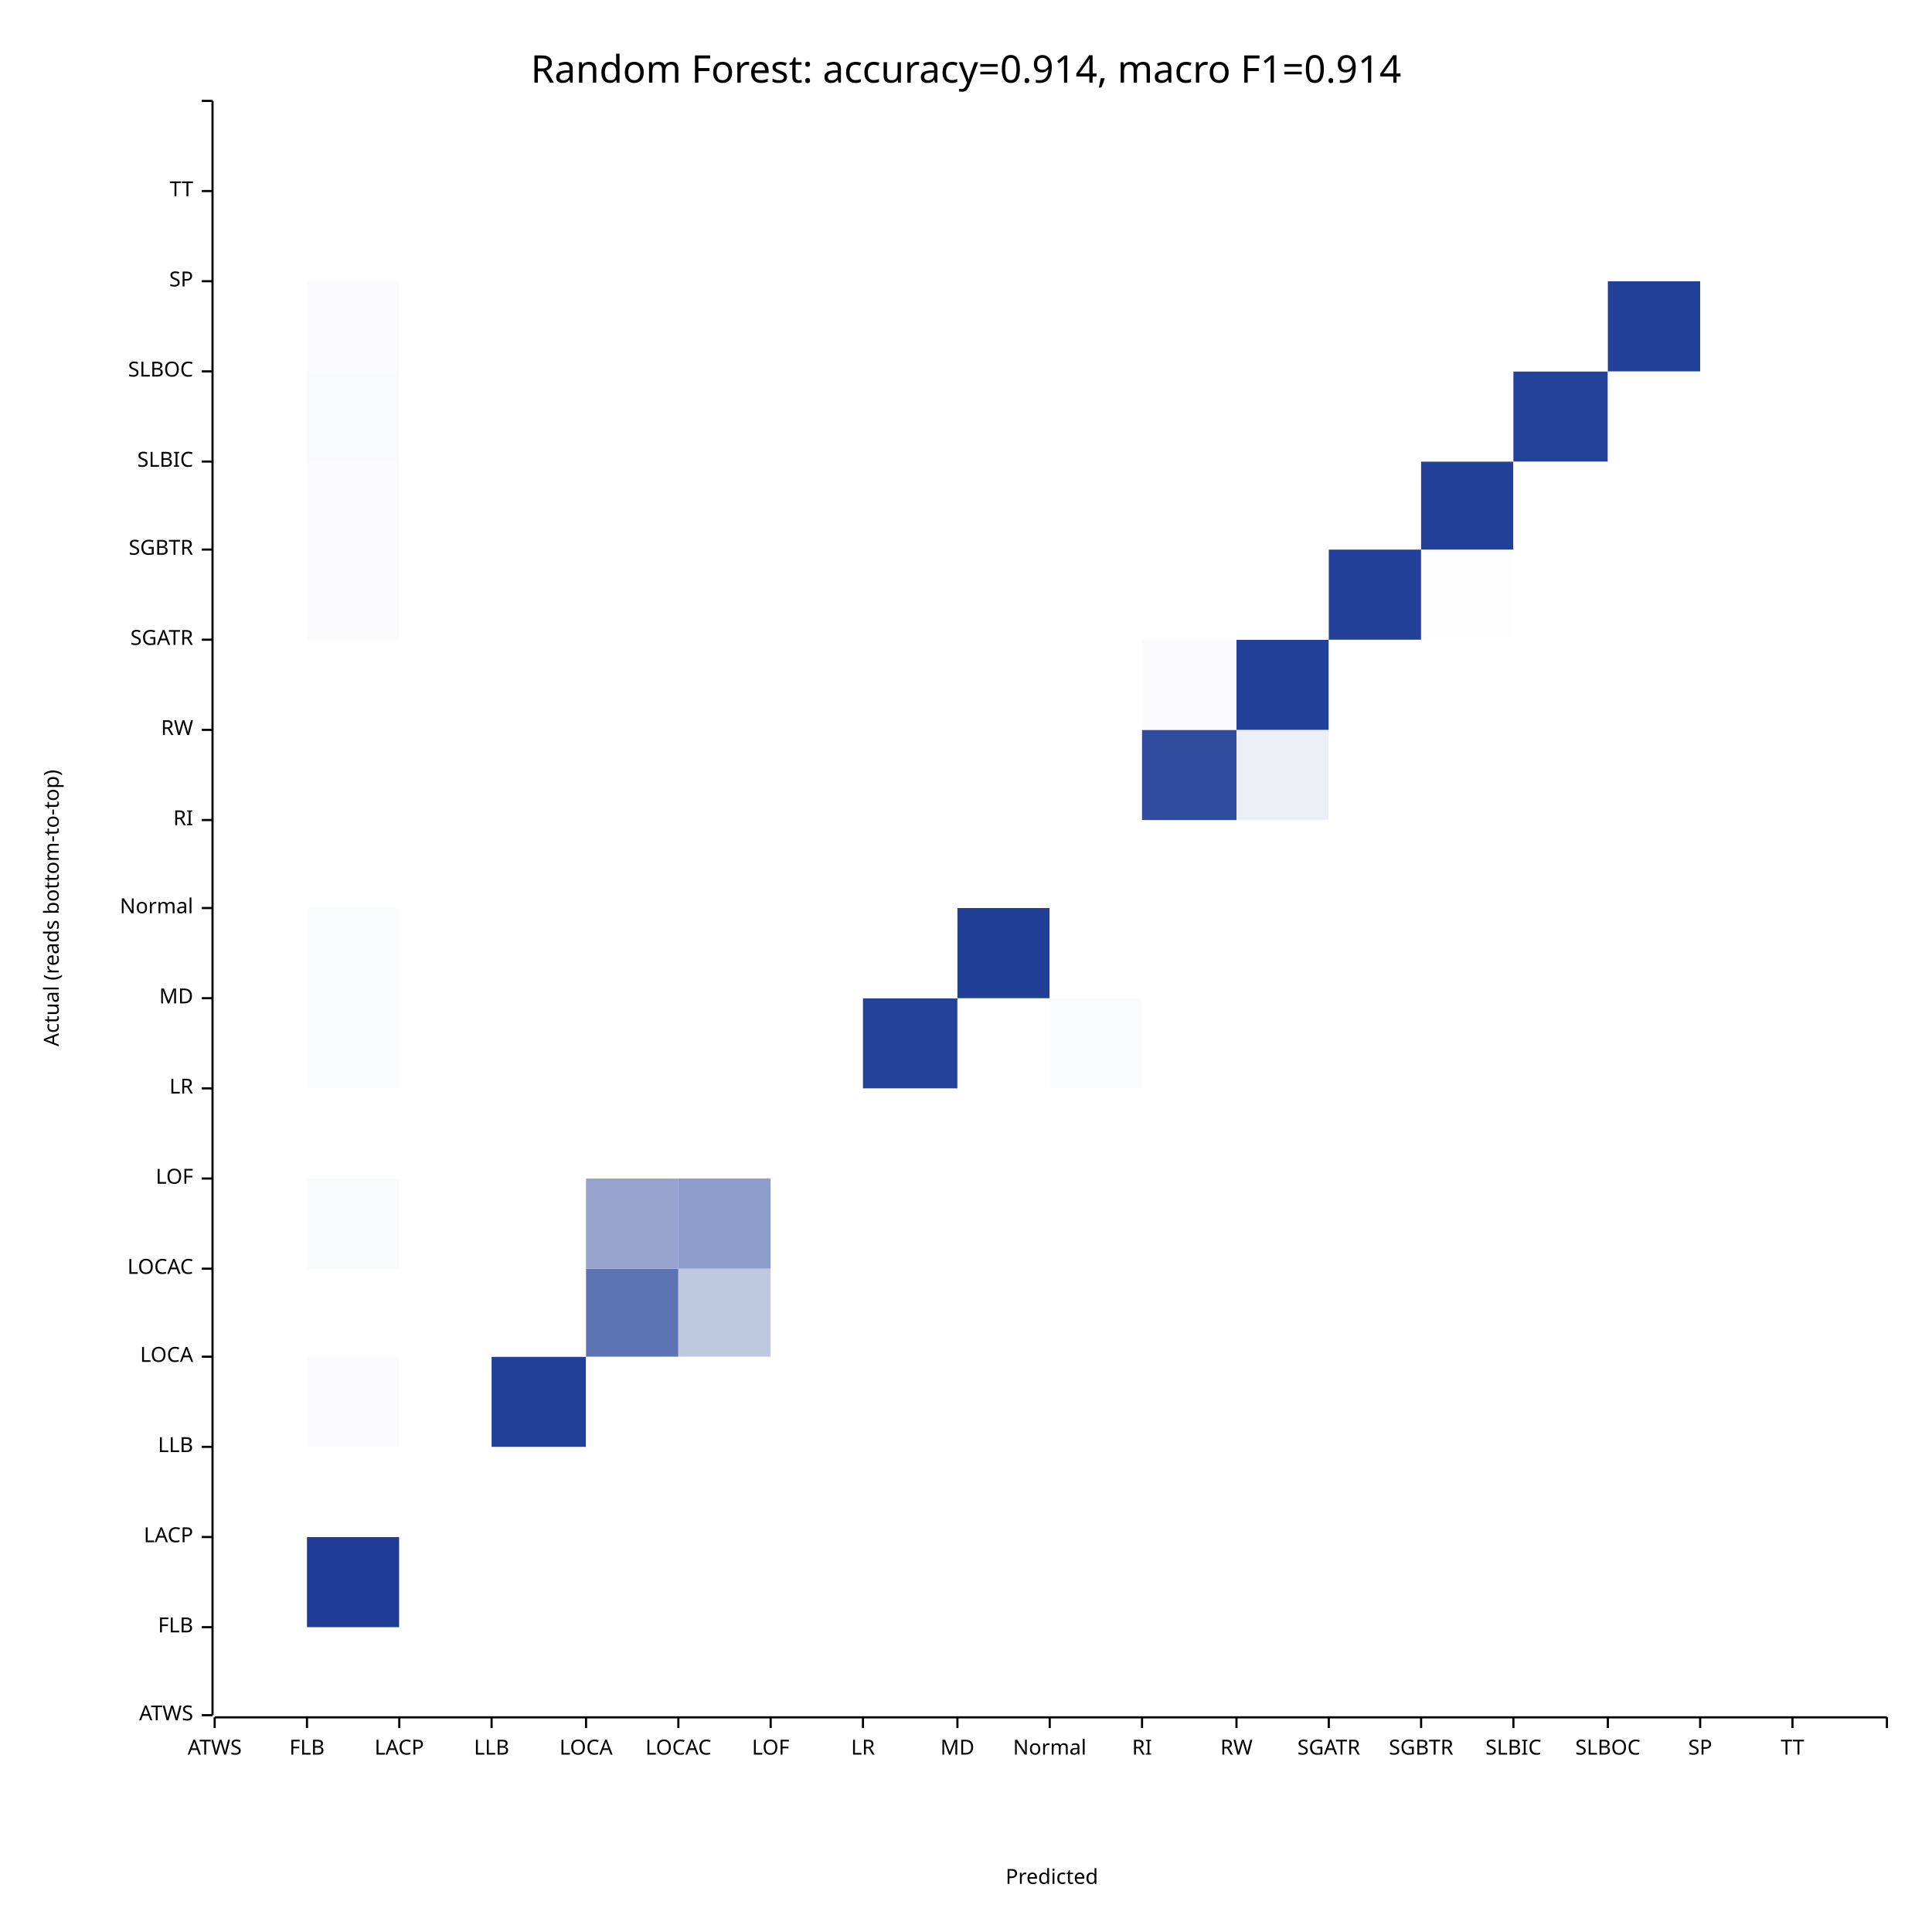
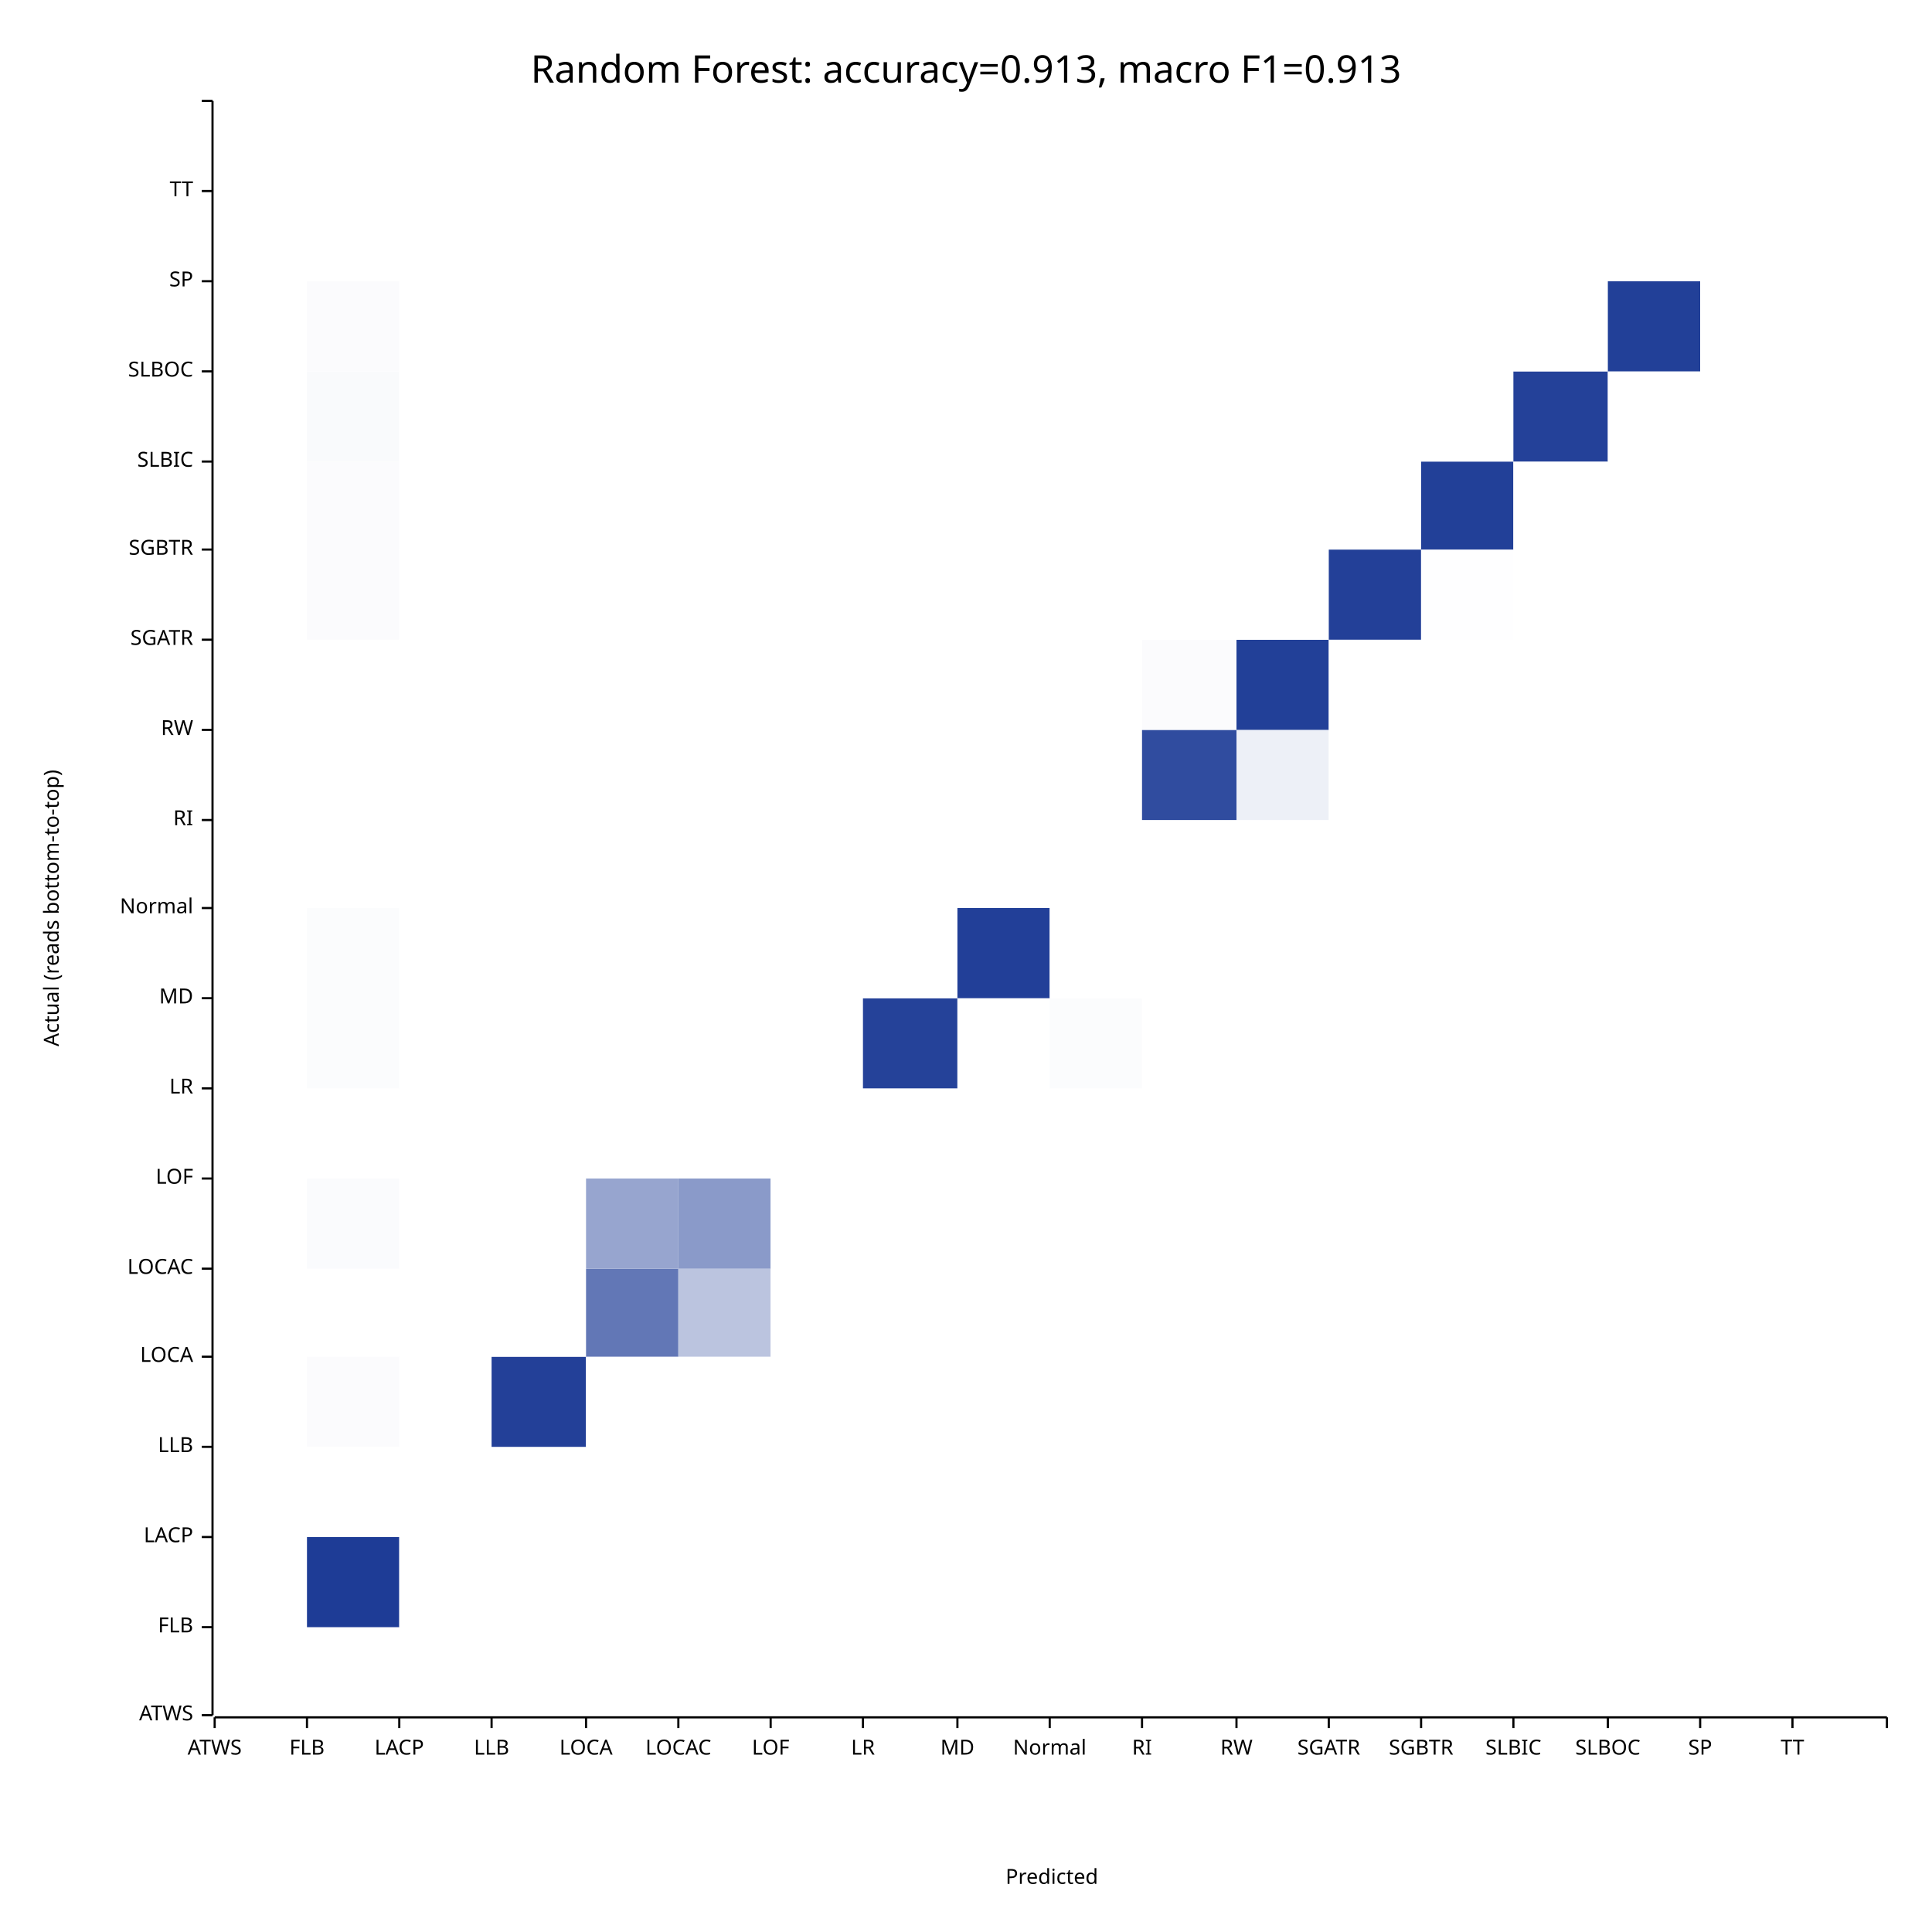
<svg xmlns="http://www.w3.org/2000/svg" width="900" height="900" viewBox="0 0 900 900">
  <rect x="0" y="0" width="900" height="900" opacity="1" fill="#FFFFFF" stroke="none" />
  <text x="450" y="25" dy="0.76em" text-anchor="middle" font-family="sans-serif" font-size="17.742" opacity="1" fill="#000000">
- Random Forest: accuracy=0.914, macro F1=0.914
+ Random Forest: accuracy=0.913, macro F1=0.913
</text>
  <text x="20" y="423" dy="0.76em" text-anchor="middle" font-family="sans-serif" font-size="9.677" opacity="1" fill="#000000" transform="rotate(270, 20, 423)">
Actual (reads bottom-to-top)
</text>
  <text x="490" y="880" dy="-0.5ex" text-anchor="middle" font-family="sans-serif" font-size="9.677" opacity="1" fill="#000000">
Predicted
</text>
  <polyline fill="none" opacity="1" stroke="#000000" stroke-width="1" points="99,47 99,799 " />
  <text x="90" y="799" dy="0.5ex" text-anchor="end" font-family="sans-serif" font-size="9.677" opacity="1" fill="#000000">
ATWS
</text>
  <polyline fill="none" opacity="1" stroke="#000000" stroke-width="1" points="94,799 99,799 " />
  <text x="90" y="758" dy="0.5ex" text-anchor="end" font-family="sans-serif" font-size="9.677" opacity="1" fill="#000000">
FLB
</text>
  <polyline fill="none" opacity="1" stroke="#000000" stroke-width="1" points="94,758 99,758 " />
  <text x="90" y="716" dy="0.5ex" text-anchor="end" font-family="sans-serif" font-size="9.677" opacity="1" fill="#000000">
LACP
</text>
  <polyline fill="none" opacity="1" stroke="#000000" stroke-width="1" points="94,716 99,716 " />
  <text x="90" y="674" dy="0.5ex" text-anchor="end" font-family="sans-serif" font-size="9.677" opacity="1" fill="#000000">
LLB
</text>
  <polyline fill="none" opacity="1" stroke="#000000" stroke-width="1" points="94,674 99,674 " />
  <text x="90" y="632" dy="0.5ex" text-anchor="end" font-family="sans-serif" font-size="9.677" opacity="1" fill="#000000">
LOCA
</text>
  <polyline fill="none" opacity="1" stroke="#000000" stroke-width="1" points="94,632 99,632 " />
  <text x="90" y="591" dy="0.5ex" text-anchor="end" font-family="sans-serif" font-size="9.677" opacity="1" fill="#000000">
LOCAC
</text>
  <polyline fill="none" opacity="1" stroke="#000000" stroke-width="1" points="94,591 99,591 " />
  <text x="90" y="549" dy="0.5ex" text-anchor="end" font-family="sans-serif" font-size="9.677" opacity="1" fill="#000000">
LOF
</text>
  <polyline fill="none" opacity="1" stroke="#000000" stroke-width="1" points="94,549 99,549 " />
  <text x="90" y="507" dy="0.5ex" text-anchor="end" font-family="sans-serif" font-size="9.677" opacity="1" fill="#000000">
LR
</text>
  <polyline fill="none" opacity="1" stroke="#000000" stroke-width="1" points="94,507 99,507 " />
  <text x="90" y="465" dy="0.5ex" text-anchor="end" font-family="sans-serif" font-size="9.677" opacity="1" fill="#000000">
MD
</text>
  <polyline fill="none" opacity="1" stroke="#000000" stroke-width="1" points="94,465 99,465 " />
  <text x="90" y="423" dy="0.5ex" text-anchor="end" font-family="sans-serif" font-size="9.677" opacity="1" fill="#000000">
Normal
</text>
  <polyline fill="none" opacity="1" stroke="#000000" stroke-width="1" points="94,423 99,423 " />
  <text x="90" y="382" dy="0.5ex" text-anchor="end" font-family="sans-serif" font-size="9.677" opacity="1" fill="#000000">
RI
</text>
  <polyline fill="none" opacity="1" stroke="#000000" stroke-width="1" points="94,382 99,382 " />
  <text x="90" y="340" dy="0.5ex" text-anchor="end" font-family="sans-serif" font-size="9.677" opacity="1" fill="#000000">
RW
</text>
  <polyline fill="none" opacity="1" stroke="#000000" stroke-width="1" points="94,340 99,340 " />
  <text x="90" y="298" dy="0.5ex" text-anchor="end" font-family="sans-serif" font-size="9.677" opacity="1" fill="#000000">
SGATR
</text>
  <polyline fill="none" opacity="1" stroke="#000000" stroke-width="1" points="94,298 99,298 " />
  <text x="90" y="256" dy="0.5ex" text-anchor="end" font-family="sans-serif" font-size="9.677" opacity="1" fill="#000000">
SGBTR
</text>
  <polyline fill="none" opacity="1" stroke="#000000" stroke-width="1" points="94,256 99,256 " />
  <text x="90" y="215" dy="0.5ex" text-anchor="end" font-family="sans-serif" font-size="9.677" opacity="1" fill="#000000">
SLBIC
</text>
  <polyline fill="none" opacity="1" stroke="#000000" stroke-width="1" points="94,215 99,215 " />
  <text x="90" y="173" dy="0.5ex" text-anchor="end" font-family="sans-serif" font-size="9.677" opacity="1" fill="#000000">
SLBOC
</text>
  <polyline fill="none" opacity="1" stroke="#000000" stroke-width="1" points="94,173 99,173 " />
  <text x="90" y="131" dy="0.5ex" text-anchor="end" font-family="sans-serif" font-size="9.677" opacity="1" fill="#000000">
SP
</text>
  <polyline fill="none" opacity="1" stroke="#000000" stroke-width="1" points="94,131 99,131 " />
  <text x="90" y="89" dy="0.5ex" text-anchor="end" font-family="sans-serif" font-size="9.677" opacity="1" fill="#000000">
TT
</text>
  <polyline fill="none" opacity="1" stroke="#000000" stroke-width="1" points="94,89 99,89 " />
  <text x="90" y="47" dy="0.5ex" text-anchor="end" font-family="sans-serif" font-size="9.677" opacity="1" fill="#000000">

</text>
  <polyline fill="none" opacity="1" stroke="#000000" stroke-width="1" points="94,47 99,47 " />
  <polyline fill="none" opacity="1" stroke="#000000" stroke-width="1" points="100,800 879,800 " />
  <text x="100" y="810" dy="0.76em" text-anchor="middle" font-family="sans-serif" font-size="9.677" opacity="1" fill="#000000">
ATWS
</text>
  <polyline fill="none" opacity="1" stroke="#000000" stroke-width="1" points="100,800 100,805 " />
  <text x="143" y="810" dy="0.76em" text-anchor="middle" font-family="sans-serif" font-size="9.677" opacity="1" fill="#000000">
FLB
</text>
  <polyline fill="none" opacity="1" stroke="#000000" stroke-width="1" points="143,800 143,805 " />
  <text x="186" y="810" dy="0.76em" text-anchor="middle" font-family="sans-serif" font-size="9.677" opacity="1" fill="#000000">
LACP
</text>
  <polyline fill="none" opacity="1" stroke="#000000" stroke-width="1" points="186,800 186,805 " />
  <text x="229" y="810" dy="0.76em" text-anchor="middle" font-family="sans-serif" font-size="9.677" opacity="1" fill="#000000">
LLB
</text>
  <polyline fill="none" opacity="1" stroke="#000000" stroke-width="1" points="229,800 229,805 " />
  <text x="273" y="810" dy="0.76em" text-anchor="middle" font-family="sans-serif" font-size="9.677" opacity="1" fill="#000000">
LOCA
</text>
  <polyline fill="none" opacity="1" stroke="#000000" stroke-width="1" points="273,800 273,805 " />
  <text x="316" y="810" dy="0.76em" text-anchor="middle" font-family="sans-serif" font-size="9.677" opacity="1" fill="#000000">
LOCAC
</text>
  <polyline fill="none" opacity="1" stroke="#000000" stroke-width="1" points="316,800 316,805 " />
  <text x="359" y="810" dy="0.76em" text-anchor="middle" font-family="sans-serif" font-size="9.677" opacity="1" fill="#000000">
LOF
</text>
  <polyline fill="none" opacity="1" stroke="#000000" stroke-width="1" points="359,800 359,805 " />
  <text x="402" y="810" dy="0.76em" text-anchor="middle" font-family="sans-serif" font-size="9.677" opacity="1" fill="#000000">
LR
</text>
  <polyline fill="none" opacity="1" stroke="#000000" stroke-width="1" points="402,800 402,805 " />
  <text x="446" y="810" dy="0.76em" text-anchor="middle" font-family="sans-serif" font-size="9.677" opacity="1" fill="#000000">
MD
</text>
  <polyline fill="none" opacity="1" stroke="#000000" stroke-width="1" points="446,800 446,805 " />
  <text x="489" y="810" dy="0.76em" text-anchor="middle" font-family="sans-serif" font-size="9.677" opacity="1" fill="#000000">
Normal
</text>
  <polyline fill="none" opacity="1" stroke="#000000" stroke-width="1" points="489,800 489,805 " />
  <text x="532" y="810" dy="0.76em" text-anchor="middle" font-family="sans-serif" font-size="9.677" opacity="1" fill="#000000">
RI
</text>
  <polyline fill="none" opacity="1" stroke="#000000" stroke-width="1" points="532,800 532,805 " />
  <text x="576" y="810" dy="0.76em" text-anchor="middle" font-family="sans-serif" font-size="9.677" opacity="1" fill="#000000">
RW
</text>
  <polyline fill="none" opacity="1" stroke="#000000" stroke-width="1" points="576,800 576,805 " />
  <text x="619" y="810" dy="0.76em" text-anchor="middle" font-family="sans-serif" font-size="9.677" opacity="1" fill="#000000">
SGATR
</text>
  <polyline fill="none" opacity="1" stroke="#000000" stroke-width="1" points="619,800 619,805 " />
  <text x="662" y="810" dy="0.76em" text-anchor="middle" font-family="sans-serif" font-size="9.677" opacity="1" fill="#000000">
SGBTR
</text>
  <polyline fill="none" opacity="1" stroke="#000000" stroke-width="1" points="662,800 662,805 " />
  <text x="705" y="810" dy="0.76em" text-anchor="middle" font-family="sans-serif" font-size="9.677" opacity="1" fill="#000000">
SLBIC
</text>
  <polyline fill="none" opacity="1" stroke="#000000" stroke-width="1" points="705,800 705,805 " />
  <text x="749" y="810" dy="0.76em" text-anchor="middle" font-family="sans-serif" font-size="9.677" opacity="1" fill="#000000">
SLBOC
</text>
  <polyline fill="none" opacity="1" stroke="#000000" stroke-width="1" points="749,800 749,805 " />
  <text x="792" y="810" dy="0.76em" text-anchor="middle" font-family="sans-serif" font-size="9.677" opacity="1" fill="#000000">
SP
</text>
  <polyline fill="none" opacity="1" stroke="#000000" stroke-width="1" points="792,800 792,805 " />
  <text x="835" y="810" dy="0.76em" text-anchor="middle" font-family="sans-serif" font-size="9.677" opacity="1" fill="#000000">
TT
</text>
  <polyline fill="none" opacity="1" stroke="#000000" stroke-width="1" points="835,800 835,805 " />
  <text x="879" y="810" dy="0.76em" text-anchor="middle" font-family="sans-serif" font-size="9.677" opacity="1" fill="#000000">

</text>
  <polyline fill="none" opacity="1" stroke="#000000" stroke-width="1" points="879,800 879,805 " />
  <rect x="100" y="758" width="43" height="41" opacity="1" fill="#FFFFFF" stroke="none" />
  <rect x="143" y="758" width="43" height="41" opacity="1" fill="#FFFFFF" stroke="none" />
  <rect x="186" y="758" width="43" height="41" opacity="1" fill="#FFFFFF" stroke="none" />
  <rect x="229" y="758" width="44" height="41" opacity="1" fill="#FFFFFF" stroke="none" />
  <rect x="273" y="758" width="43" height="41" opacity="1" fill="#FFFFFF" stroke="none" />
  <rect x="316" y="758" width="43" height="41" opacity="1" fill="#FFFFFF" stroke="none" />
  <rect x="359" y="758" width="43" height="41" opacity="1" fill="#FFFFFF" stroke="none" />
  <rect x="402" y="758" width="44" height="41" opacity="1" fill="#FFFFFF" stroke="none" />
  <rect x="446" y="758" width="43" height="41" opacity="1" fill="#FFFFFF" stroke="none" />
  <rect x="489" y="758" width="43" height="41" opacity="1" fill="#FFFFFF" stroke="none" />
  <rect x="532" y="758" width="44" height="41" opacity="1" fill="#FFFFFF" stroke="none" />
  <rect x="576" y="758" width="43" height="41" opacity="1" fill="#FFFFFF" stroke="none" />
  <rect x="619" y="758" width="43" height="41" opacity="1" fill="#FFFFFF" stroke="none" />
  <rect x="662" y="758" width="43" height="41" opacity="1" fill="#FFFFFF" stroke="none" />
  <rect x="705" y="758" width="44" height="41" opacity="1" fill="#FFFFFF" stroke="none" />
  <rect x="749" y="758" width="43" height="41" opacity="1" fill="#FFFFFF" stroke="none" />
  <rect x="792" y="758" width="43" height="41" opacity="1" fill="#FFFFFF" stroke="none" />
  <rect x="835" y="758" width="44" height="41" opacity="1" fill="#FFFFFF" stroke="none" />
  <rect x="100" y="716" width="43" height="42" opacity="1" fill="#FFFFFF" stroke="none" />
  <rect x="143" y="716" width="43" height="42" opacity="1" fill="#1E3C96" stroke="none" />
  <rect x="186" y="716" width="43" height="42" opacity="1" fill="#FFFFFF" stroke="none" />
  <rect x="229" y="716" width="44" height="42" opacity="1" fill="#FFFFFF" stroke="none" />
  <rect x="273" y="716" width="43" height="42" opacity="1" fill="#FFFFFF" stroke="none" />
  <rect x="316" y="716" width="43" height="42" opacity="1" fill="#FFFFFF" stroke="none" />
  <rect x="359" y="716" width="43" height="42" opacity="1" fill="#FFFFFF" stroke="none" />
  <rect x="402" y="716" width="44" height="42" opacity="1" fill="#FFFFFF" stroke="none" />
  <rect x="446" y="716" width="43" height="42" opacity="1" fill="#FFFFFF" stroke="none" />
  <rect x="489" y="716" width="43" height="42" opacity="1" fill="#FFFFFF" stroke="none" />
  <rect x="532" y="716" width="44" height="42" opacity="1" fill="#FFFFFF" stroke="none" />
  <rect x="576" y="716" width="43" height="42" opacity="1" fill="#FFFFFF" stroke="none" />
  <rect x="619" y="716" width="43" height="42" opacity="1" fill="#FFFFFF" stroke="none" />
  <rect x="662" y="716" width="43" height="42" opacity="1" fill="#FFFFFF" stroke="none" />
  <rect x="705" y="716" width="44" height="42" opacity="1" fill="#FFFFFF" stroke="none" />
  <rect x="749" y="716" width="43" height="42" opacity="1" fill="#FFFFFF" stroke="none" />
  <rect x="792" y="716" width="43" height="42" opacity="1" fill="#FFFFFF" stroke="none" />
  <rect x="835" y="716" width="44" height="42" opacity="1" fill="#FFFFFF" stroke="none" />
  <rect x="100" y="674" width="43" height="42" opacity="1" fill="#FFFFFF" stroke="none" />
  <rect x="143" y="674" width="43" height="42" opacity="1" fill="#FFFFFF" stroke="none" />
  <rect x="186" y="674" width="43" height="42" opacity="1" fill="#FFFFFF" stroke="none" />
  <rect x="229" y="674" width="44" height="42" opacity="1" fill="#FFFFFF" stroke="none" />
  <rect x="273" y="674" width="43" height="42" opacity="1" fill="#FFFFFF" stroke="none" />
  <rect x="316" y="674" width="43" height="42" opacity="1" fill="#FFFFFF" stroke="none" />
  <rect x="359" y="674" width="43" height="42" opacity="1" fill="#FFFFFF" stroke="none" />
  <rect x="402" y="674" width="44" height="42" opacity="1" fill="#FFFFFF" stroke="none" />
  <rect x="446" y="674" width="43" height="42" opacity="1" fill="#FFFFFF" stroke="none" />
  <rect x="489" y="674" width="43" height="42" opacity="1" fill="#FFFFFF" stroke="none" />
  <rect x="532" y="674" width="44" height="42" opacity="1" fill="#FFFFFF" stroke="none" />
  <rect x="576" y="674" width="43" height="42" opacity="1" fill="#FFFFFF" stroke="none" />
  <rect x="619" y="674" width="43" height="42" opacity="1" fill="#FFFFFF" stroke="none" />
  <rect x="662" y="674" width="43" height="42" opacity="1" fill="#FFFFFF" stroke="none" />
  <rect x="705" y="674" width="44" height="42" opacity="1" fill="#FFFFFF" stroke="none" />
  <rect x="749" y="674" width="43" height="42" opacity="1" fill="#FFFFFF" stroke="none" />
  <rect x="792" y="674" width="43" height="42" opacity="1" fill="#FFFFFF" stroke="none" />
  <rect x="835" y="674" width="44" height="42" opacity="1" fill="#FFFFFF" stroke="none" />
  <rect x="100" y="632" width="43" height="42" opacity="1" fill="#FFFFFF" stroke="none" />
  <rect x="143" y="632" width="43" height="42" opacity="1" fill="#FBFBFD" stroke="none" />
  <rect x="186" y="632" width="43" height="42" opacity="1" fill="#FFFFFF" stroke="none" />
  <rect x="229" y="632" width="44" height="42" opacity="1" fill="#234098" stroke="none" />
  <rect x="273" y="632" width="43" height="42" opacity="1" fill="#FFFFFF" stroke="none" />
  <rect x="316" y="632" width="43" height="42" opacity="1" fill="#FFFFFF" stroke="none" />
  <rect x="359" y="632" width="43" height="42" opacity="1" fill="#FFFFFF" stroke="none" />
  <rect x="402" y="632" width="44" height="42" opacity="1" fill="#FFFFFF" stroke="none" />
  <rect x="446" y="632" width="43" height="42" opacity="1" fill="#FFFFFF" stroke="none" />
  <rect x="489" y="632" width="43" height="42" opacity="1" fill="#FFFFFF" stroke="none" />
  <rect x="532" y="632" width="44" height="42" opacity="1" fill="#FFFFFF" stroke="none" />
  <rect x="576" y="632" width="43" height="42" opacity="1" fill="#FFFFFF" stroke="none" />
  <rect x="619" y="632" width="43" height="42" opacity="1" fill="#FFFFFF" stroke="none" />
  <rect x="662" y="632" width="43" height="42" opacity="1" fill="#FFFFFF" stroke="none" />
  <rect x="705" y="632" width="44" height="42" opacity="1" fill="#FFFFFF" stroke="none" />
  <rect x="749" y="632" width="43" height="42" opacity="1" fill="#FFFFFF" stroke="none" />
  <rect x="792" y="632" width="43" height="42" opacity="1" fill="#FFFFFF" stroke="none" />
  <rect x="835" y="632" width="44" height="42" opacity="1" fill="#FFFFFF" stroke="none" />
  <rect x="100" y="591" width="43" height="41" opacity="1" fill="#FFFFFF" stroke="none" />
  <rect x="143" y="591" width="43" height="41" opacity="1" fill="#FFFFFF" stroke="none" />
  <rect x="186" y="591" width="43" height="41" opacity="1" fill="#FFFFFF" stroke="none" />
  <rect x="229" y="591" width="44" height="41" opacity="1" fill="#FFFFFF" stroke="none" />
-   <rect x="273" y="591" width="43" height="41" opacity="1" fill="#5E73B4" stroke="none" />
-   <rect x="316" y="591" width="43" height="41" opacity="1" fill="#BFC8E1" stroke="none" />
+   <rect x="273" y="591" width="43" height="41" opacity="1" fill="#6277B6" stroke="none" />
+   <rect x="316" y="591" width="43" height="41" opacity="1" fill="#BBC4DF" stroke="none" />
  <rect x="359" y="591" width="43" height="41" opacity="1" fill="#FFFFFF" stroke="none" />
  <rect x="402" y="591" width="44" height="41" opacity="1" fill="#FFFFFF" stroke="none" />
  <rect x="446" y="591" width="43" height="41" opacity="1" fill="#FFFFFF" stroke="none" />
  <rect x="489" y="591" width="43" height="41" opacity="1" fill="#FFFFFF" stroke="none" />
  <rect x="532" y="591" width="44" height="41" opacity="1" fill="#FFFFFF" stroke="none" />
  <rect x="576" y="591" width="43" height="41" opacity="1" fill="#FFFFFF" stroke="none" />
  <rect x="619" y="591" width="43" height="41" opacity="1" fill="#FFFFFF" stroke="none" />
  <rect x="662" y="591" width="43" height="41" opacity="1" fill="#FFFFFF" stroke="none" />
  <rect x="705" y="591" width="44" height="41" opacity="1" fill="#FFFFFF" stroke="none" />
  <rect x="749" y="591" width="43" height="41" opacity="1" fill="#FFFFFF" stroke="none" />
  <rect x="792" y="591" width="43" height="41" opacity="1" fill="#FFFFFF" stroke="none" />
  <rect x="835" y="591" width="44" height="41" opacity="1" fill="#FFFFFF" stroke="none" />
  <rect x="100" y="549" width="43" height="42" opacity="1" fill="#FFFFFF" stroke="none" />
  <rect x="143" y="549" width="43" height="42" opacity="1" fill="#FAFBFD" stroke="none" />
  <rect x="186" y="549" width="43" height="42" opacity="1" fill="#FFFFFF" stroke="none" />
  <rect x="229" y="549" width="44" height="42" opacity="1" fill="#FFFFFF" stroke="none" />
-   <rect x="273" y="549" width="43" height="42" opacity="1" fill="#95A3CD" stroke="none" />
-   <rect x="316" y="549" width="43" height="42" opacity="1" fill="#8D9CCA" stroke="none" />
+   <rect x="273" y="549" width="43" height="42" opacity="1" fill="#97A5CF" stroke="none" />
+   <rect x="316" y="549" width="43" height="42" opacity="1" fill="#8A9AC9" stroke="none" />
  <rect x="359" y="549" width="43" height="42" opacity="1" fill="#FFFFFF" stroke="none" />
  <rect x="402" y="549" width="44" height="42" opacity="1" fill="#FFFFFF" stroke="none" />
  <rect x="446" y="549" width="43" height="42" opacity="1" fill="#FFFFFF" stroke="none" />
  <rect x="489" y="549" width="43" height="42" opacity="1" fill="#FFFFFF" stroke="none" />
  <rect x="532" y="549" width="44" height="42" opacity="1" fill="#FFFFFF" stroke="none" />
  <rect x="576" y="549" width="43" height="42" opacity="1" fill="#FFFFFF" stroke="none" />
  <rect x="619" y="549" width="43" height="42" opacity="1" fill="#FFFFFF" stroke="none" />
  <rect x="662" y="549" width="43" height="42" opacity="1" fill="#FFFFFF" stroke="none" />
  <rect x="705" y="549" width="44" height="42" opacity="1" fill="#FFFFFF" stroke="none" />
  <rect x="749" y="549" width="43" height="42" opacity="1" fill="#FFFFFF" stroke="none" />
  <rect x="792" y="549" width="43" height="42" opacity="1" fill="#FFFFFF" stroke="none" />
  <rect x="835" y="549" width="44" height="42" opacity="1" fill="#FFFFFF" stroke="none" />
  <rect x="100" y="507" width="43" height="42" opacity="1" fill="#FFFFFF" stroke="none" />
  <rect x="143" y="507" width="43" height="42" opacity="1" fill="#FFFFFF" stroke="none" />
  <rect x="186" y="507" width="43" height="42" opacity="1" fill="#FFFFFF" stroke="none" />
  <rect x="229" y="507" width="44" height="42" opacity="1" fill="#FFFFFF" stroke="none" />
  <rect x="273" y="507" width="43" height="42" opacity="1" fill="#FFFFFF" stroke="none" />
  <rect x="316" y="507" width="43" height="42" opacity="1" fill="#FFFFFF" stroke="none" />
  <rect x="359" y="507" width="43" height="42" opacity="1" fill="#FFFFFF" stroke="none" />
  <rect x="402" y="507" width="44" height="42" opacity="1" fill="#FFFFFF" stroke="none" />
  <rect x="446" y="507" width="43" height="42" opacity="1" fill="#FFFFFF" stroke="none" />
  <rect x="489" y="507" width="43" height="42" opacity="1" fill="#FFFFFF" stroke="none" />
  <rect x="532" y="507" width="44" height="42" opacity="1" fill="#FFFFFF" stroke="none" />
  <rect x="576" y="507" width="43" height="42" opacity="1" fill="#FFFFFF" stroke="none" />
  <rect x="619" y="507" width="43" height="42" opacity="1" fill="#FFFFFF" stroke="none" />
  <rect x="662" y="507" width="43" height="42" opacity="1" fill="#FFFFFF" stroke="none" />
  <rect x="705" y="507" width="44" height="42" opacity="1" fill="#FFFFFF" stroke="none" />
  <rect x="749" y="507" width="43" height="42" opacity="1" fill="#FFFFFF" stroke="none" />
  <rect x="792" y="507" width="43" height="42" opacity="1" fill="#FFFFFF" stroke="none" />
  <rect x="835" y="507" width="44" height="42" opacity="1" fill="#FFFFFF" stroke="none" />
  <rect x="100" y="465" width="43" height="42" opacity="1" fill="#FFFFFF" stroke="none" />
  <rect x="143" y="465" width="43" height="42" opacity="1" fill="#FBFCFD" stroke="none" />
  <rect x="186" y="465" width="43" height="42" opacity="1" fill="#FFFFFF" stroke="none" />
  <rect x="229" y="465" width="44" height="42" opacity="1" fill="#FFFFFF" stroke="none" />
  <rect x="273" y="465" width="43" height="42" opacity="1" fill="#FFFFFF" stroke="none" />
  <rect x="316" y="465" width="43" height="42" opacity="1" fill="#FFFFFF" stroke="none" />
  <rect x="359" y="465" width="43" height="42" opacity="1" fill="#FFFFFF" stroke="none" />
  <rect x="402" y="465" width="44" height="42" opacity="1" fill="#254299" stroke="none" />
  <rect x="446" y="465" width="43" height="42" opacity="1" fill="#FFFFFF" stroke="none" />
  <rect x="489" y="465" width="43" height="42" opacity="1" fill="#FBFCFD" stroke="none" />
  <rect x="532" y="465" width="44" height="42" opacity="1" fill="#FFFFFF" stroke="none" />
  <rect x="576" y="465" width="43" height="42" opacity="1" fill="#FFFFFF" stroke="none" />
  <rect x="619" y="465" width="43" height="42" opacity="1" fill="#FFFFFF" stroke="none" />
  <rect x="662" y="465" width="43" height="42" opacity="1" fill="#FFFFFF" stroke="none" />
  <rect x="705" y="465" width="44" height="42" opacity="1" fill="#FFFFFF" stroke="none" />
  <rect x="749" y="465" width="43" height="42" opacity="1" fill="#FFFFFF" stroke="none" />
  <rect x="792" y="465" width="43" height="42" opacity="1" fill="#FFFFFF" stroke="none" />
  <rect x="835" y="465" width="44" height="42" opacity="1" fill="#FFFFFF" stroke="none" />
  <rect x="100" y="423" width="43" height="42" opacity="1" fill="#FFFFFF" stroke="none" />
  <rect x="143" y="423" width="43" height="42" opacity="1" fill="#FBFCFD" stroke="none" />
  <rect x="186" y="423" width="43" height="42" opacity="1" fill="#FFFFFF" stroke="none" />
  <rect x="229" y="423" width="44" height="42" opacity="1" fill="#FFFFFF" stroke="none" />
  <rect x="273" y="423" width="43" height="42" opacity="1" fill="#FFFFFF" stroke="none" />
  <rect x="316" y="423" width="43" height="42" opacity="1" fill="#FFFFFF" stroke="none" />
  <rect x="359" y="423" width="43" height="42" opacity="1" fill="#FFFFFF" stroke="none" />
  <rect x="402" y="423" width="44" height="42" opacity="1" fill="#FFFFFF" stroke="none" />
  <rect x="446" y="423" width="43" height="42" opacity="1" fill="#223F98" stroke="none" />
  <rect x="489" y="423" width="43" height="42" opacity="1" fill="#FFFFFF" stroke="none" />
  <rect x="532" y="423" width="44" height="42" opacity="1" fill="#FFFFFF" stroke="none" />
  <rect x="576" y="423" width="43" height="42" opacity="1" fill="#FFFFFF" stroke="none" />
  <rect x="619" y="423" width="43" height="42" opacity="1" fill="#FFFFFF" stroke="none" />
  <rect x="662" y="423" width="43" height="42" opacity="1" fill="#FFFFFF" stroke="none" />
  <rect x="705" y="423" width="44" height="42" opacity="1" fill="#FFFFFF" stroke="none" />
  <rect x="749" y="423" width="43" height="42" opacity="1" fill="#FFFFFF" stroke="none" />
  <rect x="792" y="423" width="43" height="42" opacity="1" fill="#FFFFFF" stroke="none" />
  <rect x="835" y="423" width="44" height="42" opacity="1" fill="#FFFFFF" stroke="none" />
  <rect x="100" y="382" width="43" height="41" opacity="1" fill="#FFFFFF" stroke="none" />
  <rect x="143" y="382" width="43" height="41" opacity="1" fill="#FFFFFF" stroke="none" />
  <rect x="186" y="382" width="43" height="41" opacity="1" fill="#FFFFFF" stroke="none" />
  <rect x="229" y="382" width="44" height="41" opacity="1" fill="#FFFFFF" stroke="none" />
  <rect x="273" y="382" width="43" height="41" opacity="1" fill="#FFFFFF" stroke="none" />
  <rect x="316" y="382" width="43" height="41" opacity="1" fill="#FFFFFF" stroke="none" />
  <rect x="359" y="382" width="43" height="41" opacity="1" fill="#FFFFFF" stroke="none" />
  <rect x="402" y="382" width="44" height="41" opacity="1" fill="#FFFFFF" stroke="none" />
  <rect x="446" y="382" width="43" height="41" opacity="1" fill="#FFFFFF" stroke="none" />
  <rect x="489" y="382" width="43" height="41" opacity="1" fill="#FFFFFF" stroke="none" />
  <rect x="532" y="382" width="44" height="41" opacity="1" fill="#FFFFFF" stroke="none" />
  <rect x="576" y="382" width="43" height="41" opacity="1" fill="#FFFFFF" stroke="none" />
  <rect x="619" y="382" width="43" height="41" opacity="1" fill="#FFFFFF" stroke="none" />
  <rect x="662" y="382" width="43" height="41" opacity="1" fill="#FFFFFF" stroke="none" />
  <rect x="705" y="382" width="44" height="41" opacity="1" fill="#FFFFFF" stroke="none" />
  <rect x="749" y="382" width="43" height="41" opacity="1" fill="#FFFFFF" stroke="none" />
  <rect x="792" y="382" width="43" height="41" opacity="1" fill="#FFFFFF" stroke="none" />
  <rect x="835" y="382" width="44" height="41" opacity="1" fill="#FFFFFF" stroke="none" />
  <rect x="100" y="340" width="43" height="42" opacity="1" fill="#FFFFFF" stroke="none" />
  <rect x="143" y="340" width="43" height="42" opacity="1" fill="#FFFFFF" stroke="none" />
  <rect x="186" y="340" width="43" height="42" opacity="1" fill="#FFFFFF" stroke="none" />
  <rect x="229" y="340" width="44" height="42" opacity="1" fill="#FFFFFF" stroke="none" />
  <rect x="273" y="340" width="43" height="42" opacity="1" fill="#FFFFFF" stroke="none" />
  <rect x="316" y="340" width="43" height="42" opacity="1" fill="#FFFFFF" stroke="none" />
  <rect x="359" y="340" width="43" height="42" opacity="1" fill="#FFFFFF" stroke="none" />
  <rect x="402" y="340" width="44" height="42" opacity="1" fill="#FFFFFF" stroke="none" />
  <rect x="446" y="340" width="43" height="42" opacity="1" fill="#FFFFFF" stroke="none" />
  <rect x="489" y="340" width="43" height="42" opacity="1" fill="#FFFFFF" stroke="none" />
-   <rect x="532" y="340" width="44" height="42" opacity="1" fill="#314C9F" stroke="none" />
-   <rect x="576" y="340" width="43" height="42" opacity="1" fill="#EDEFF6" stroke="none" />
+   <rect x="532" y="340" width="44" height="42" opacity="1" fill="#304C9F" stroke="none" />
+   <rect x="576" y="340" width="43" height="42" opacity="1" fill="#EDF0F7" stroke="none" />
  <rect x="619" y="340" width="43" height="42" opacity="1" fill="#FFFFFF" stroke="none" />
  <rect x="662" y="340" width="43" height="42" opacity="1" fill="#FFFFFF" stroke="none" />
  <rect x="705" y="340" width="44" height="42" opacity="1" fill="#FFFFFF" stroke="none" />
  <rect x="749" y="340" width="43" height="42" opacity="1" fill="#FFFFFF" stroke="none" />
  <rect x="792" y="340" width="43" height="42" opacity="1" fill="#FFFFFF" stroke="none" />
  <rect x="835" y="340" width="44" height="42" opacity="1" fill="#FFFFFF" stroke="none" />
  <rect x="100" y="298" width="43" height="42" opacity="1" fill="#FFFFFF" stroke="none" />
  <rect x="143" y="298" width="43" height="42" opacity="1" fill="#FFFFFF" stroke="none" />
  <rect x="186" y="298" width="43" height="42" opacity="1" fill="#FFFFFF" stroke="none" />
  <rect x="229" y="298" width="44" height="42" opacity="1" fill="#FFFFFF" stroke="none" />
  <rect x="273" y="298" width="43" height="42" opacity="1" fill="#FFFFFF" stroke="none" />
  <rect x="316" y="298" width="43" height="42" opacity="1" fill="#FFFFFF" stroke="none" />
  <rect x="359" y="298" width="43" height="42" opacity="1" fill="#FFFFFF" stroke="none" />
  <rect x="402" y="298" width="44" height="42" opacity="1" fill="#FFFFFF" stroke="none" />
  <rect x="446" y="298" width="43" height="42" opacity="1" fill="#FFFFFF" stroke="none" />
  <rect x="489" y="298" width="43" height="42" opacity="1" fill="#FFFFFF" stroke="none" />
  <rect x="532" y="298" width="44" height="42" opacity="1" fill="#FBFBFD" stroke="none" />
  <rect x="576" y="298" width="43" height="42" opacity="1" fill="#224098" stroke="none" />
  <rect x="619" y="298" width="43" height="42" opacity="1" fill="#FFFFFF" stroke="none" />
  <rect x="662" y="298" width="43" height="42" opacity="1" fill="#FFFFFF" stroke="none" />
  <rect x="705" y="298" width="44" height="42" opacity="1" fill="#FFFFFF" stroke="none" />
  <rect x="749" y="298" width="43" height="42" opacity="1" fill="#FFFFFF" stroke="none" />
  <rect x="792" y="298" width="43" height="42" opacity="1" fill="#FFFFFF" stroke="none" />
  <rect x="835" y="298" width="44" height="42" opacity="1" fill="#FFFFFF" stroke="none" />
  <rect x="100" y="256" width="43" height="42" opacity="1" fill="#FFFFFF" stroke="none" />
  <rect x="143" y="256" width="43" height="42" opacity="1" fill="#FBFBFD" stroke="none" />
  <rect x="186" y="256" width="43" height="42" opacity="1" fill="#FFFFFF" stroke="none" />
  <rect x="229" y="256" width="44" height="42" opacity="1" fill="#FFFFFF" stroke="none" />
  <rect x="273" y="256" width="43" height="42" opacity="1" fill="#FFFFFF" stroke="none" />
  <rect x="316" y="256" width="43" height="42" opacity="1" fill="#FFFFFF" stroke="none" />
  <rect x="359" y="256" width="43" height="42" opacity="1" fill="#FFFFFF" stroke="none" />
  <rect x="402" y="256" width="44" height="42" opacity="1" fill="#FFFFFF" stroke="none" />
  <rect x="446" y="256" width="43" height="42" opacity="1" fill="#FFFFFF" stroke="none" />
  <rect x="489" y="256" width="43" height="42" opacity="1" fill="#FFFFFF" stroke="none" />
  <rect x="532" y="256" width="44" height="42" opacity="1" fill="#FFFFFF" stroke="none" />
  <rect x="576" y="256" width="43" height="42" opacity="1" fill="#FFFFFF" stroke="none" />
  <rect x="619" y="256" width="43" height="42" opacity="1" fill="#234098" stroke="none" />
  <rect x="662" y="256" width="43" height="42" opacity="1" fill="#FEFEFF" stroke="none" />
  <rect x="705" y="256" width="44" height="42" opacity="1" fill="#FFFFFF" stroke="none" />
  <rect x="749" y="256" width="43" height="42" opacity="1" fill="#FFFFFF" stroke="none" />
  <rect x="792" y="256" width="43" height="42" opacity="1" fill="#FFFFFF" stroke="none" />
  <rect x="835" y="256" width="44" height="42" opacity="1" fill="#FFFFFF" stroke="none" />
  <rect x="100" y="215" width="43" height="41" opacity="1" fill="#FFFFFF" stroke="none" />
  <rect x="143" y="215" width="43" height="41" opacity="1" fill="#FBFBFD" stroke="none" />
  <rect x="186" y="215" width="43" height="41" opacity="1" fill="#FFFFFF" stroke="none" />
  <rect x="229" y="215" width="44" height="41" opacity="1" fill="#FFFFFF" stroke="none" />
  <rect x="273" y="215" width="43" height="41" opacity="1" fill="#FFFFFF" stroke="none" />
  <rect x="316" y="215" width="43" height="41" opacity="1" fill="#FFFFFF" stroke="none" />
  <rect x="359" y="215" width="43" height="41" opacity="1" fill="#FFFFFF" stroke="none" />
  <rect x="402" y="215" width="44" height="41" opacity="1" fill="#FFFFFF" stroke="none" />
  <rect x="446" y="215" width="43" height="41" opacity="1" fill="#FFFFFF" stroke="none" />
  <rect x="489" y="215" width="43" height="41" opacity="1" fill="#FFFFFF" stroke="none" />
  <rect x="532" y="215" width="44" height="41" opacity="1" fill="#FFFFFF" stroke="none" />
  <rect x="576" y="215" width="43" height="41" opacity="1" fill="#FFFFFF" stroke="none" />
  <rect x="619" y="215" width="43" height="41" opacity="1" fill="#FFFFFF" stroke="none" />
-   <rect x="662" y="215" width="43" height="41" opacity="1" fill="#234098" stroke="none" />
+   <rect x="662" y="215" width="43" height="41" opacity="1" fill="#224098" stroke="none" />
  <rect x="705" y="215" width="44" height="41" opacity="1" fill="#FFFFFF" stroke="none" />
  <rect x="749" y="215" width="43" height="41" opacity="1" fill="#FFFFFF" stroke="none" />
  <rect x="792" y="215" width="43" height="41" opacity="1" fill="#FFFFFF" stroke="none" />
  <rect x="835" y="215" width="44" height="41" opacity="1" fill="#FFFFFF" stroke="none" />
  <rect x="100" y="173" width="43" height="42" opacity="1" fill="#FFFFFF" stroke="none" />
  <rect x="143" y="173" width="43" height="42" opacity="1" fill="#F9FAFC" stroke="none" />
  <rect x="186" y="173" width="43" height="42" opacity="1" fill="#FFFFFF" stroke="none" />
  <rect x="229" y="173" width="44" height="42" opacity="1" fill="#FFFFFF" stroke="none" />
  <rect x="273" y="173" width="43" height="42" opacity="1" fill="#FFFFFF" stroke="none" />
  <rect x="316" y="173" width="43" height="42" opacity="1" fill="#FFFFFF" stroke="none" />
  <rect x="359" y="173" width="43" height="42" opacity="1" fill="#FFFFFF" stroke="none" />
  <rect x="402" y="173" width="44" height="42" opacity="1" fill="#FFFFFF" stroke="none" />
  <rect x="446" y="173" width="43" height="42" opacity="1" fill="#FFFFFF" stroke="none" />
  <rect x="489" y="173" width="43" height="42" opacity="1" fill="#FFFFFF" stroke="none" />
  <rect x="532" y="173" width="44" height="42" opacity="1" fill="#FFFFFF" stroke="none" />
  <rect x="576" y="173" width="43" height="42" opacity="1" fill="#FFFFFF" stroke="none" />
  <rect x="619" y="173" width="43" height="42" opacity="1" fill="#FFFFFF" stroke="none" />
  <rect x="662" y="173" width="43" height="42" opacity="1" fill="#FFFFFF" stroke="none" />
  <rect x="705" y="173" width="44" height="42" opacity="1" fill="#244199" stroke="none" />
  <rect x="749" y="173" width="43" height="42" opacity="1" fill="#FFFFFF" stroke="none" />
  <rect x="792" y="173" width="43" height="42" opacity="1" fill="#FFFFFF" stroke="none" />
  <rect x="835" y="173" width="44" height="42" opacity="1" fill="#FFFFFF" stroke="none" />
  <rect x="100" y="131" width="43" height="42" opacity="1" fill="#FFFFFF" stroke="none" />
  <rect x="143" y="131" width="43" height="42" opacity="1" fill="#FBFBFD" stroke="none" />
  <rect x="186" y="131" width="43" height="42" opacity="1" fill="#FFFFFF" stroke="none" />
  <rect x="229" y="131" width="44" height="42" opacity="1" fill="#FFFFFF" stroke="none" />
  <rect x="273" y="131" width="43" height="42" opacity="1" fill="#FFFFFF" stroke="none" />
  <rect x="316" y="131" width="43" height="42" opacity="1" fill="#FFFFFF" stroke="none" />
  <rect x="359" y="131" width="43" height="42" opacity="1" fill="#FFFFFF" stroke="none" />
  <rect x="402" y="131" width="44" height="42" opacity="1" fill="#FFFFFF" stroke="none" />
  <rect x="446" y="131" width="43" height="42" opacity="1" fill="#FFFFFF" stroke="none" />
  <rect x="489" y="131" width="43" height="42" opacity="1" fill="#FFFFFF" stroke="none" />
  <rect x="532" y="131" width="44" height="42" opacity="1" fill="#FFFFFF" stroke="none" />
  <rect x="576" y="131" width="43" height="42" opacity="1" fill="#FFFFFF" stroke="none" />
  <rect x="619" y="131" width="43" height="42" opacity="1" fill="#FFFFFF" stroke="none" />
  <rect x="662" y="131" width="43" height="42" opacity="1" fill="#FFFFFF" stroke="none" />
  <rect x="705" y="131" width="44" height="42" opacity="1" fill="#FFFFFF" stroke="none" />
  <rect x="749" y="131" width="43" height="42" opacity="1" fill="#224098" stroke="none" />
  <rect x="792" y="131" width="43" height="42" opacity="1" fill="#FFFFFF" stroke="none" />
  <rect x="835" y="131" width="44" height="42" opacity="1" fill="#FFFFFF" stroke="none" />
  <rect x="100" y="89" width="43" height="42" opacity="1" fill="#FFFFFF" stroke="none" />
  <rect x="143" y="89" width="43" height="42" opacity="1" fill="#FFFFFF" stroke="none" />
  <rect x="186" y="89" width="43" height="42" opacity="1" fill="#FFFFFF" stroke="none" />
  <rect x="229" y="89" width="44" height="42" opacity="1" fill="#FFFFFF" stroke="none" />
  <rect x="273" y="89" width="43" height="42" opacity="1" fill="#FFFFFF" stroke="none" />
  <rect x="316" y="89" width="43" height="42" opacity="1" fill="#FFFFFF" stroke="none" />
  <rect x="359" y="89" width="43" height="42" opacity="1" fill="#FFFFFF" stroke="none" />
  <rect x="402" y="89" width="44" height="42" opacity="1" fill="#FFFFFF" stroke="none" />
  <rect x="446" y="89" width="43" height="42" opacity="1" fill="#FFFFFF" stroke="none" />
  <rect x="489" y="89" width="43" height="42" opacity="1" fill="#FFFFFF" stroke="none" />
  <rect x="532" y="89" width="44" height="42" opacity="1" fill="#FFFFFF" stroke="none" />
  <rect x="576" y="89" width="43" height="42" opacity="1" fill="#FFFFFF" stroke="none" />
  <rect x="619" y="89" width="43" height="42" opacity="1" fill="#FFFFFF" stroke="none" />
  <rect x="662" y="89" width="43" height="42" opacity="1" fill="#FFFFFF" stroke="none" />
  <rect x="705" y="89" width="44" height="42" opacity="1" fill="#FFFFFF" stroke="none" />
  <rect x="749" y="89" width="43" height="42" opacity="1" fill="#FFFFFF" stroke="none" />
  <rect x="792" y="89" width="43" height="42" opacity="1" fill="#FFFFFF" stroke="none" />
  <rect x="835" y="89" width="44" height="42" opacity="1" fill="#FFFFFF" stroke="none" />
  <rect x="100" y="47" width="43" height="42" opacity="1" fill="#FFFFFF" stroke="none" />
  <rect x="143" y="47" width="43" height="42" opacity="1" fill="#FFFFFF" stroke="none" />
  <rect x="186" y="47" width="43" height="42" opacity="1" fill="#FFFFFF" stroke="none" />
  <rect x="229" y="47" width="44" height="42" opacity="1" fill="#FFFFFF" stroke="none" />
  <rect x="273" y="47" width="43" height="42" opacity="1" fill="#FFFFFF" stroke="none" />
  <rect x="316" y="47" width="43" height="42" opacity="1" fill="#FFFFFF" stroke="none" />
  <rect x="359" y="47" width="43" height="42" opacity="1" fill="#FFFFFF" stroke="none" />
  <rect x="402" y="47" width="44" height="42" opacity="1" fill="#FFFFFF" stroke="none" />
  <rect x="446" y="47" width="43" height="42" opacity="1" fill="#FFFFFF" stroke="none" />
  <rect x="489" y="47" width="43" height="42" opacity="1" fill="#FFFFFF" stroke="none" />
  <rect x="532" y="47" width="44" height="42" opacity="1" fill="#FFFFFF" stroke="none" />
  <rect x="576" y="47" width="43" height="42" opacity="1" fill="#FFFFFF" stroke="none" />
  <rect x="619" y="47" width="43" height="42" opacity="1" fill="#FFFFFF" stroke="none" />
  <rect x="662" y="47" width="43" height="42" opacity="1" fill="#FFFFFF" stroke="none" />
  <rect x="705" y="47" width="44" height="42" opacity="1" fill="#FFFFFF" stroke="none" />
  <rect x="749" y="47" width="43" height="42" opacity="1" fill="#FFFFFF" stroke="none" />
  <rect x="792" y="47" width="43" height="42" opacity="1" fill="#FFFFFF" stroke="none" />
  <rect x="835" y="47" width="44" height="42" opacity="1" fill="#FFFFFF" stroke="none" />
</svg>
